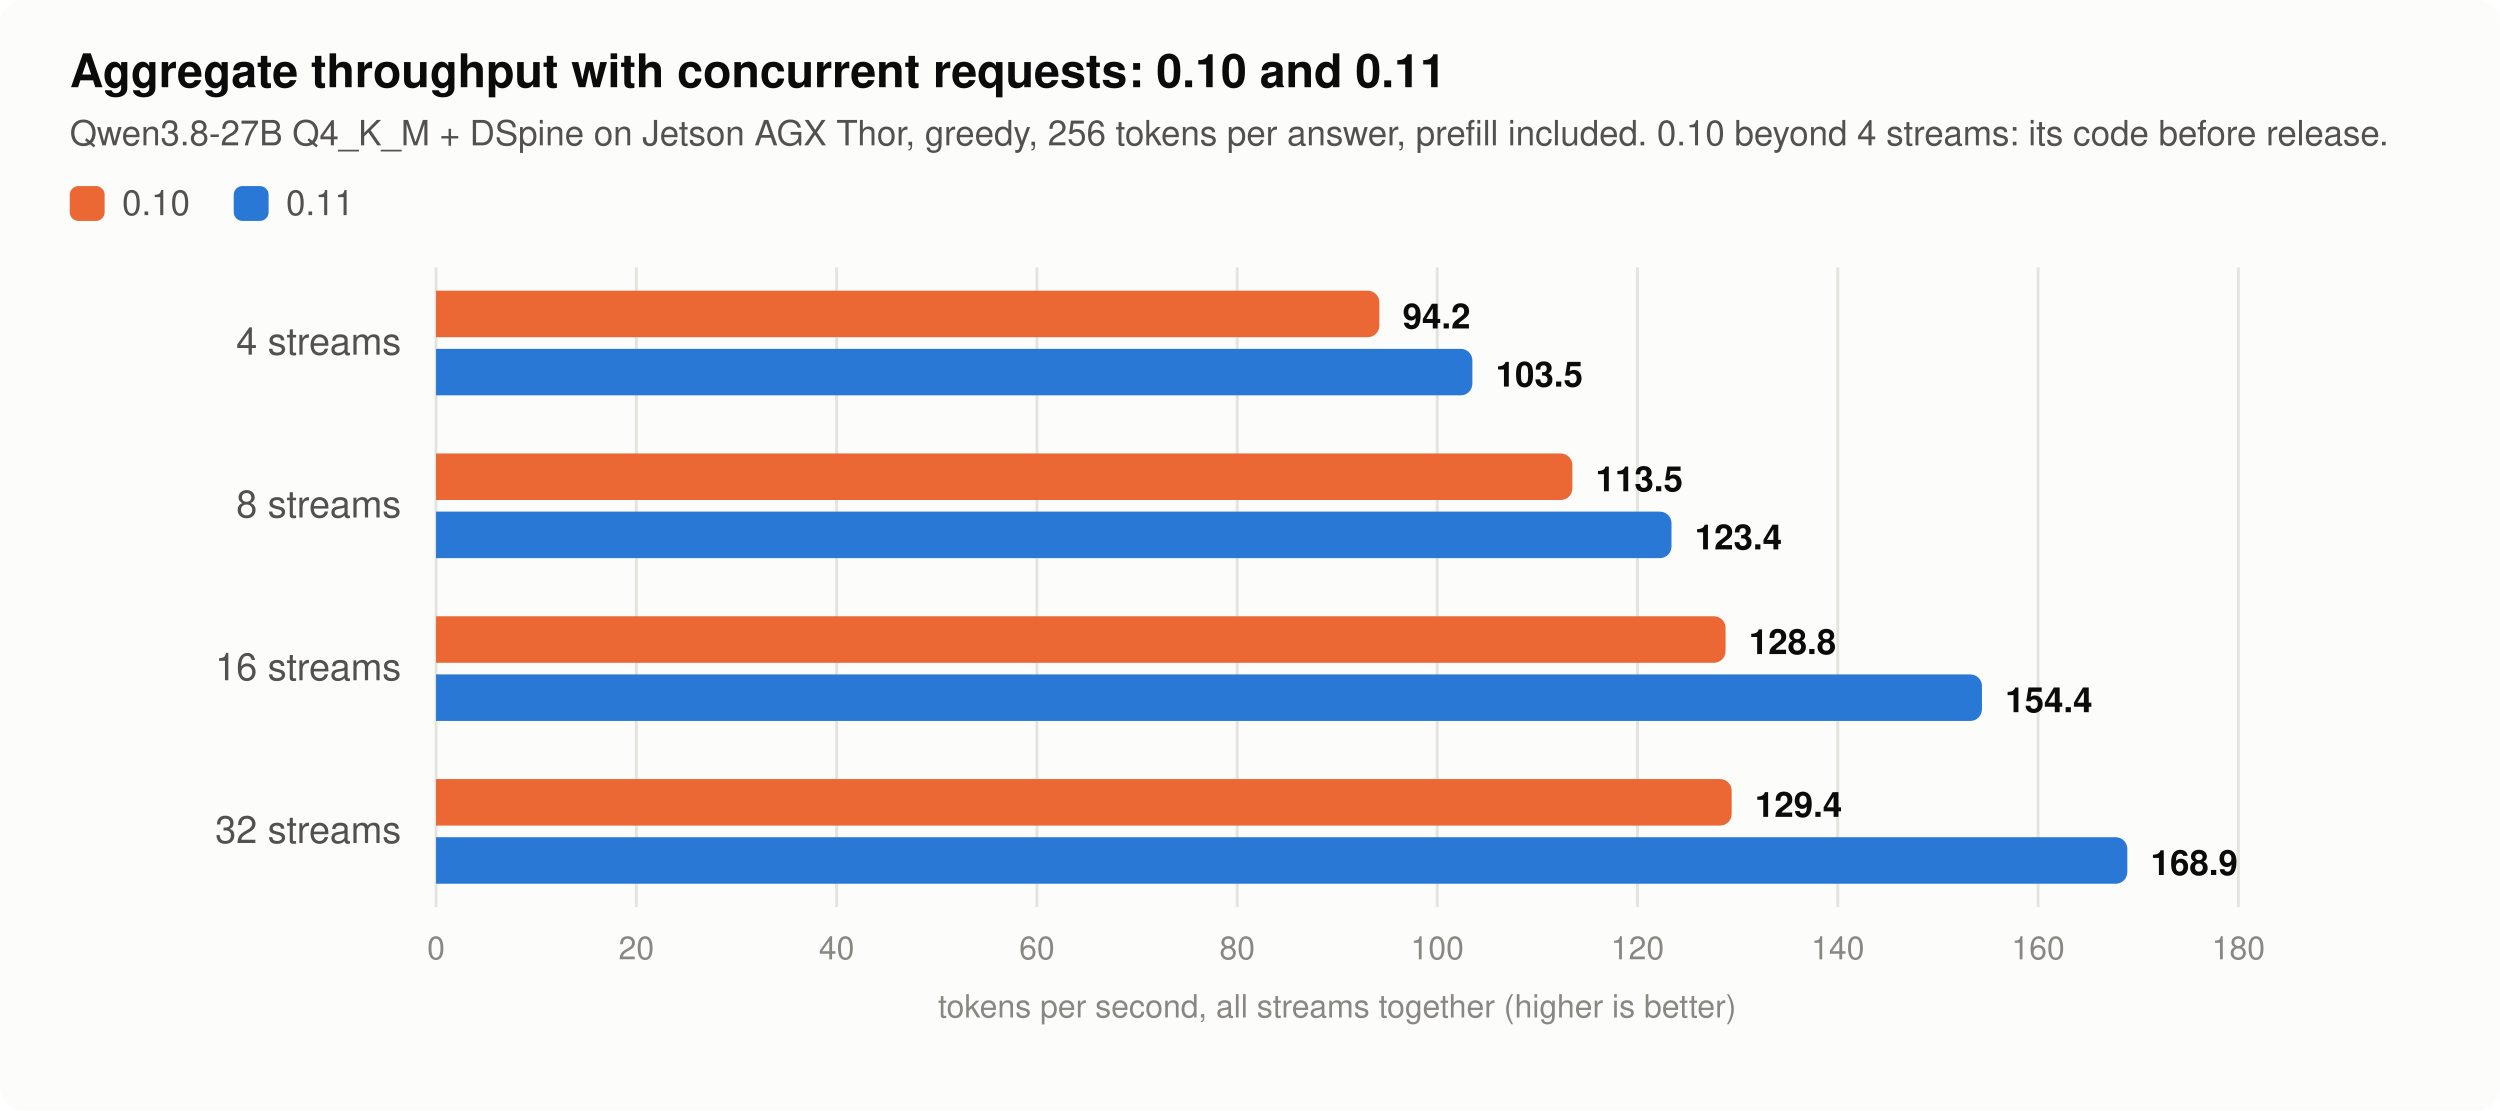
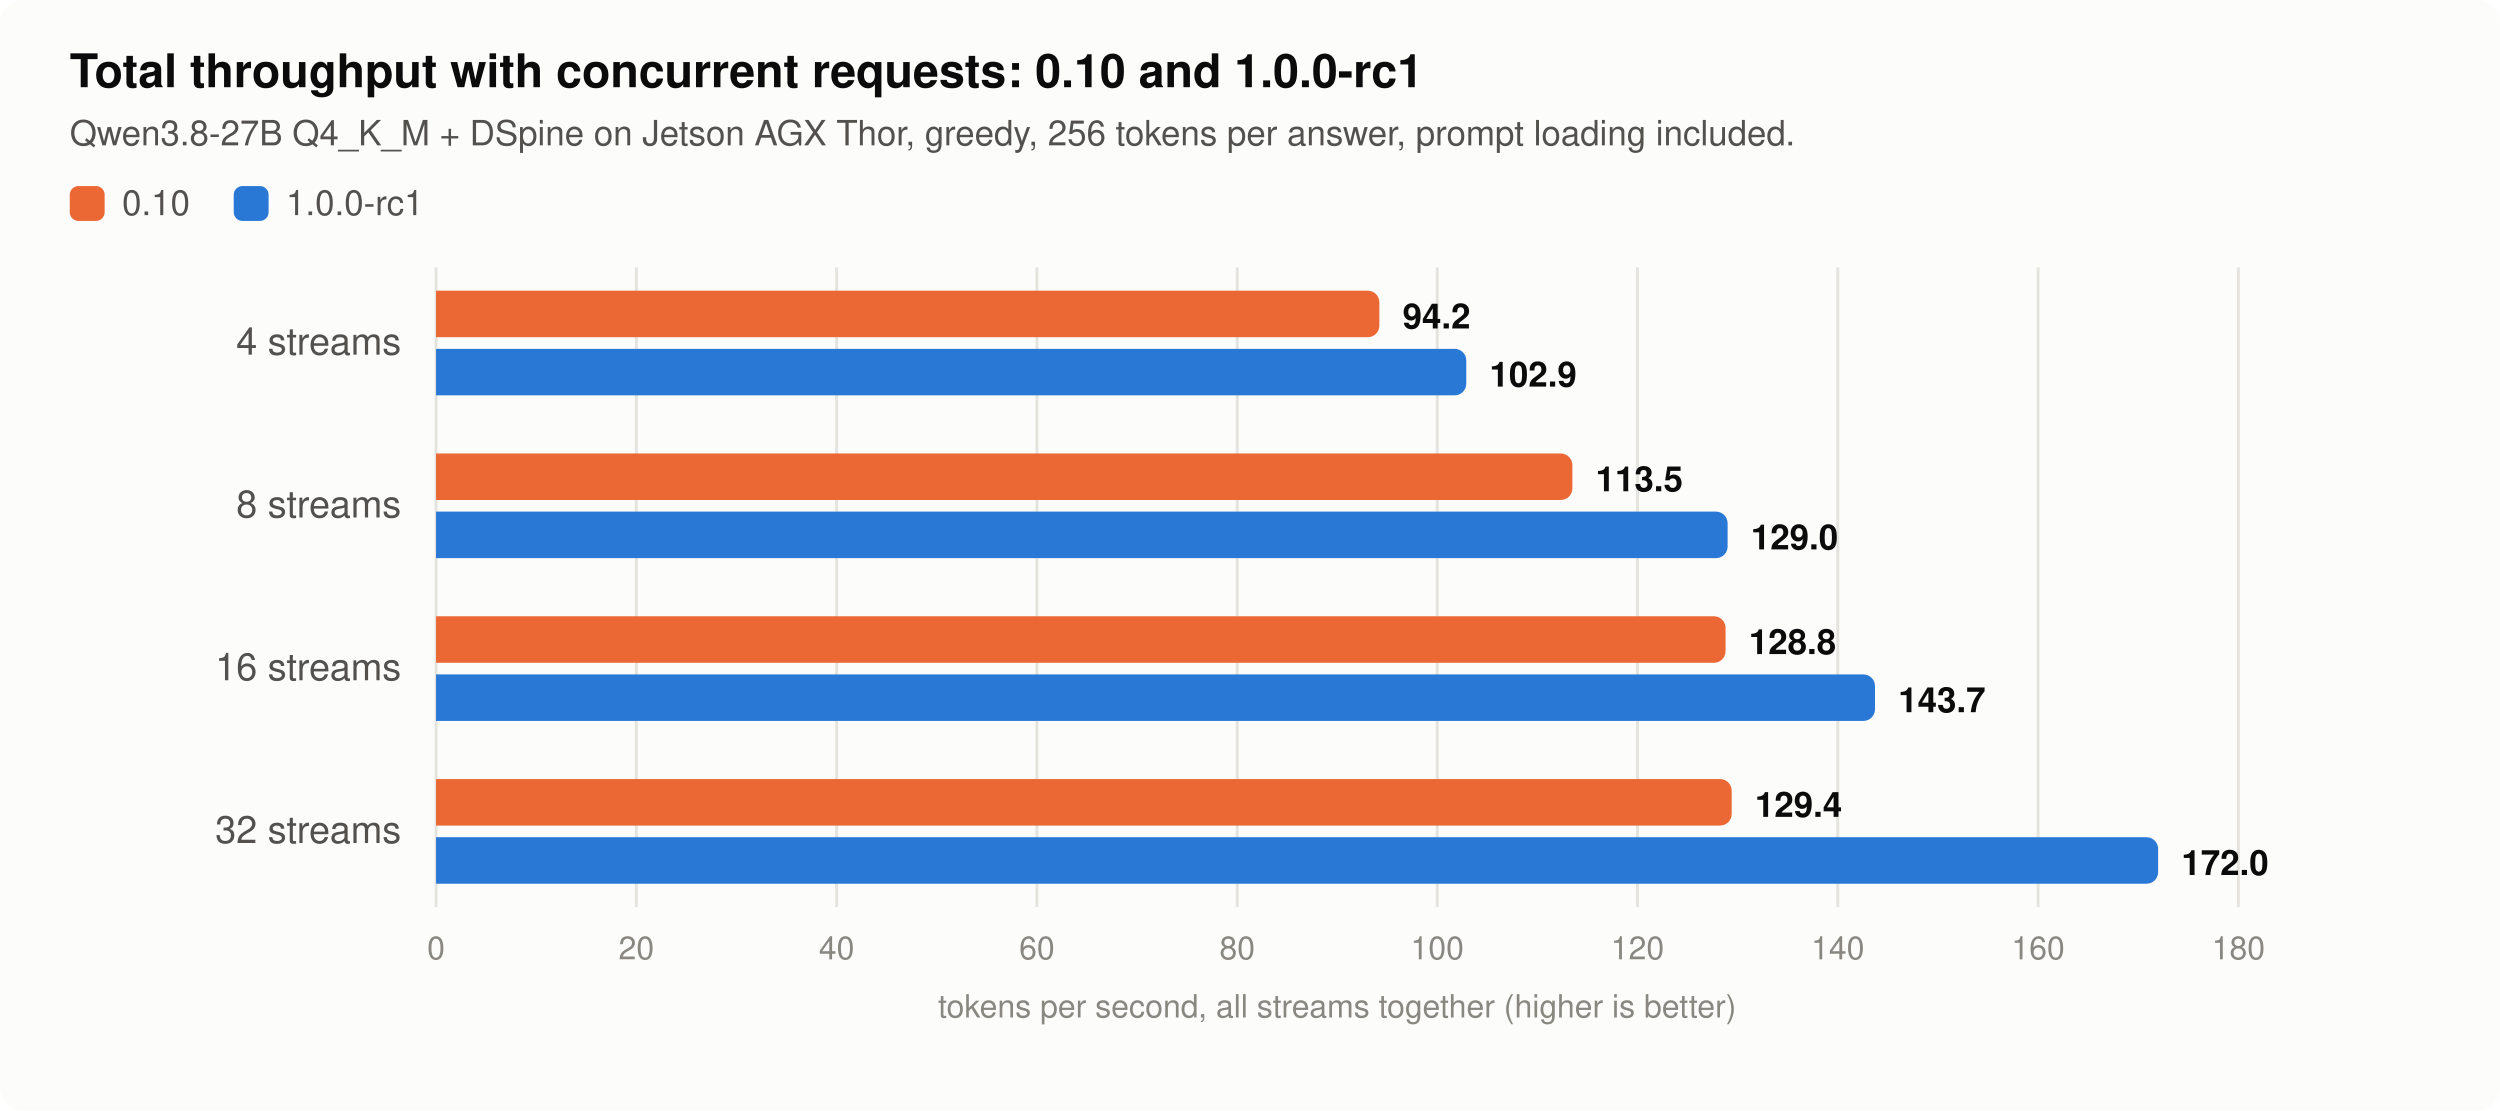
- <svg xmlns="http://www.w3.org/2000/svg" viewBox="0 0 860 382" width="860" height="382" font-family="-apple-system, BlinkMacSystemFont, 'Segoe UI', Helvetica, Arial, sans-serif" role="img" aria-label="Aggregate throughput with concurrent requests: 0.10 and 0.11">
+ <svg xmlns="http://www.w3.org/2000/svg" viewBox="0 0 860 382" width="860" height="382" font-family="-apple-system, BlinkMacSystemFont, 'Segoe UI', Helvetica, Arial, sans-serif" role="img" aria-label="Total throughput with concurrent requests: 0.10 and 1.0.0-rc1">
  <rect width="860" height="382" rx="8" fill="#fcfcfb" />
-   <text x="24.0" y="30.0" fill="#0b0b0b" font-size="16" text-anchor="start" font-weight="600">Aggregate throughput with concurrent requests: 0.10 and 0.11</text>
-   <text x="24.0" y="50.0" fill="#52514e" font-size="12" text-anchor="start" font-weight="400">Qwen3.8-27B Q4_K_M + DSpine on Jetson AGX Thor, greedy, 256 tokens per answer, prefill included. 0.10 beyond 4 streams: its code before release.</text>
+   <text x="24.0" y="30.0" fill="#0b0b0b" font-size="16" text-anchor="start" font-weight="600">Total throughput with concurrent requests: 0.10 and 1.0.0-rc1</text>
+   <text x="24.0" y="50.0" fill="#52514e" font-size="12" text-anchor="start" font-weight="400">Qwen3.8-27B Q4_K_M + DSpine on Jetson AGX Thor, greedy, 256 tokens per answer, prompt loading included.</text>
  <rect x="24" y="64" width="12" height="12" rx="3" fill="#eb6834" />
  <text x="42.0" y="74.0" fill="#52514e" font-size="12" text-anchor="start" font-weight="400">0.10</text>
  <rect x="80.4" y="64" width="12" height="12" rx="3" fill="#2a78d6" />
-   <text x="98.4" y="74.0" fill="#52514e" font-size="12" text-anchor="start" font-weight="400">0.11</text>
+   <text x="98.4" y="74.0" fill="#52514e" font-size="12" text-anchor="start" font-weight="400">1.0.0-rc1</text>
  <line x1="150.0" y1="92" x2="150.0" y2="312" stroke="#e4e3de" stroke-width="1" />
  <text x="150.0" y="330.0" fill="#898781" font-size="11" text-anchor="middle" font-weight="400">0</text>
  <line x1="218.9" y1="92" x2="218.9" y2="312" stroke="#e4e3de" stroke-width="1" />
  <text x="218.9" y="330.0" fill="#898781" font-size="11" text-anchor="middle" font-weight="400">20</text>
  <line x1="287.8" y1="92" x2="287.8" y2="312" stroke="#e4e3de" stroke-width="1" />
  <text x="287.8" y="330.0" fill="#898781" font-size="11" text-anchor="middle" font-weight="400">40</text>
  <line x1="356.7" y1="92" x2="356.7" y2="312" stroke="#e4e3de" stroke-width="1" />
  <text x="356.7" y="330.0" fill="#898781" font-size="11" text-anchor="middle" font-weight="400">60</text>
  <line x1="425.6" y1="92" x2="425.6" y2="312" stroke="#e4e3de" stroke-width="1" />
  <text x="425.6" y="330.0" fill="#898781" font-size="11" text-anchor="middle" font-weight="400">80</text>
  <line x1="494.4" y1="92" x2="494.4" y2="312" stroke="#e4e3de" stroke-width="1" />
  <text x="494.4" y="330.0" fill="#898781" font-size="11" text-anchor="middle" font-weight="400">100</text>
  <line x1="563.3" y1="92" x2="563.3" y2="312" stroke="#e4e3de" stroke-width="1" />
  <text x="563.3" y="330.0" fill="#898781" font-size="11" text-anchor="middle" font-weight="400">120</text>
  <line x1="632.2" y1="92" x2="632.2" y2="312" stroke="#e4e3de" stroke-width="1" />
  <text x="632.2" y="330.0" fill="#898781" font-size="11" text-anchor="middle" font-weight="400">140</text>
  <line x1="701.1" y1="92" x2="701.1" y2="312" stroke="#e4e3de" stroke-width="1" />
  <text x="701.1" y="330.0" fill="#898781" font-size="11" text-anchor="middle" font-weight="400">160</text>
  <line x1="770.0" y1="92" x2="770.0" y2="312" stroke="#e4e3de" stroke-width="1" />
  <text x="770.0" y="330.0" fill="#898781" font-size="11" text-anchor="middle" font-weight="400">180</text>
  <text x="460.0" y="350.0" fill="#898781" font-size="11" text-anchor="middle" font-weight="400">tokens per second, all streams together (higher is better)</text>
  <text x="138.0" y="122.0" fill="#52514e" font-size="13" text-anchor="end" font-weight="400">4 streams</text>
  <path d="M150.0,100.0 h320.5 a4,4 0 0 1 4,4 v8.0 a4,4 0 0 1 -4,4 h-320.5 z" fill="#eb6834" />
  <text x="482.5" y="113.0" fill="#0b0b0b" font-size="12" text-anchor="start" font-weight="600">94.2</text>
-   <path d="M150.0,120.0 h352.5 a4,4 0 0 1 4,4 v8.0 a4,4 0 0 1 -4,4 h-352.5 z" fill="#2a78d6" />
-   <text x="514.5" y="133.0" fill="#0b0b0b" font-size="12" text-anchor="start" font-weight="600">103.5</text>
+   <path d="M150.0,120.0 h350.4 a4,4 0 0 1 4,4 v8.0 a4,4 0 0 1 -4,4 h-350.4 z" fill="#2a78d6" />
+   <text x="512.4" y="133.0" fill="#0b0b0b" font-size="12" text-anchor="start" font-weight="600">102.9</text>
  <text x="138.0" y="178.0" fill="#52514e" font-size="13" text-anchor="end" font-weight="400">8 streams</text>
  <path d="M150.0,156.0 h386.9 a4,4 0 0 1 4,4 v8.0 a4,4 0 0 1 -4,4 h-386.9 z" fill="#eb6834" />
  <text x="548.9" y="169.0" fill="#0b0b0b" font-size="12" text-anchor="start" font-weight="600">113.5</text>
-   <path d="M150.0,176.0 h421.0 a4,4 0 0 1 4,4 v8.0 a4,4 0 0 1 -4,4 h-421.0 z" fill="#2a78d6" />
-   <text x="583.0" y="189.0" fill="#0b0b0b" font-size="12" text-anchor="start" font-weight="600">123.4</text>
+   <path d="M150.0,176.0 h440.3 a4,4 0 0 1 4,4 v8.0 a4,4 0 0 1 -4,4 h-440.3 z" fill="#2a78d6" />
+   <text x="602.3" y="189.0" fill="#0b0b0b" font-size="12" text-anchor="start" font-weight="600">129.0</text>
  <text x="138.0" y="234.0" fill="#52514e" font-size="13" text-anchor="end" font-weight="400">16 streams</text>
  <path d="M150.0,212.0 h439.6 a4,4 0 0 1 4,4 v8.0 a4,4 0 0 1 -4,4 h-439.6 z" fill="#eb6834" />
  <text x="601.6" y="225.0" fill="#0b0b0b" font-size="12" text-anchor="start" font-weight="600">128.8</text>
-   <path d="M150.0,232.0 h527.8 a4,4 0 0 1 4,4 v8.0 a4,4 0 0 1 -4,4 h-527.8 z" fill="#2a78d6" />
-   <text x="689.8" y="245.0" fill="#0b0b0b" font-size="12" text-anchor="start" font-weight="600">154.4</text>
+   <path d="M150.0,232.0 h491.0 a4,4 0 0 1 4,4 v8.0 a4,4 0 0 1 -4,4 h-491.0 z" fill="#2a78d6" />
+   <text x="653.0" y="245.0" fill="#0b0b0b" font-size="12" text-anchor="start" font-weight="600">143.7</text>
  <text x="138.0" y="290.0" fill="#52514e" font-size="13" text-anchor="end" font-weight="400">32 streams</text>
  <path d="M150.0,268.0 h441.7 a4,4 0 0 1 4,4 v8.0 a4,4 0 0 1 -4,4 h-441.7 z" fill="#eb6834" />
  <text x="603.7" y="281.0" fill="#0b0b0b" font-size="12" text-anchor="start" font-weight="600">129.4</text>
-   <path d="M150.0,288.0 h577.8 a4,4 0 0 1 4,4 v8.0 a4,4 0 0 1 -4,4 h-577.8 z" fill="#2a78d6" />
-   <text x="739.8" y="301.0" fill="#0b0b0b" font-size="12" text-anchor="start" font-weight="600">168.9</text>
+   <path d="M150.0,288.0 h588.4 a4,4 0 0 1 4,4 v8.0 a4,4 0 0 1 -4,4 h-588.4 z" fill="#2a78d6" />
+   <text x="750.4" y="301.0" fill="#0b0b0b" font-size="12" text-anchor="start" font-weight="600">172.0</text>
</svg>
